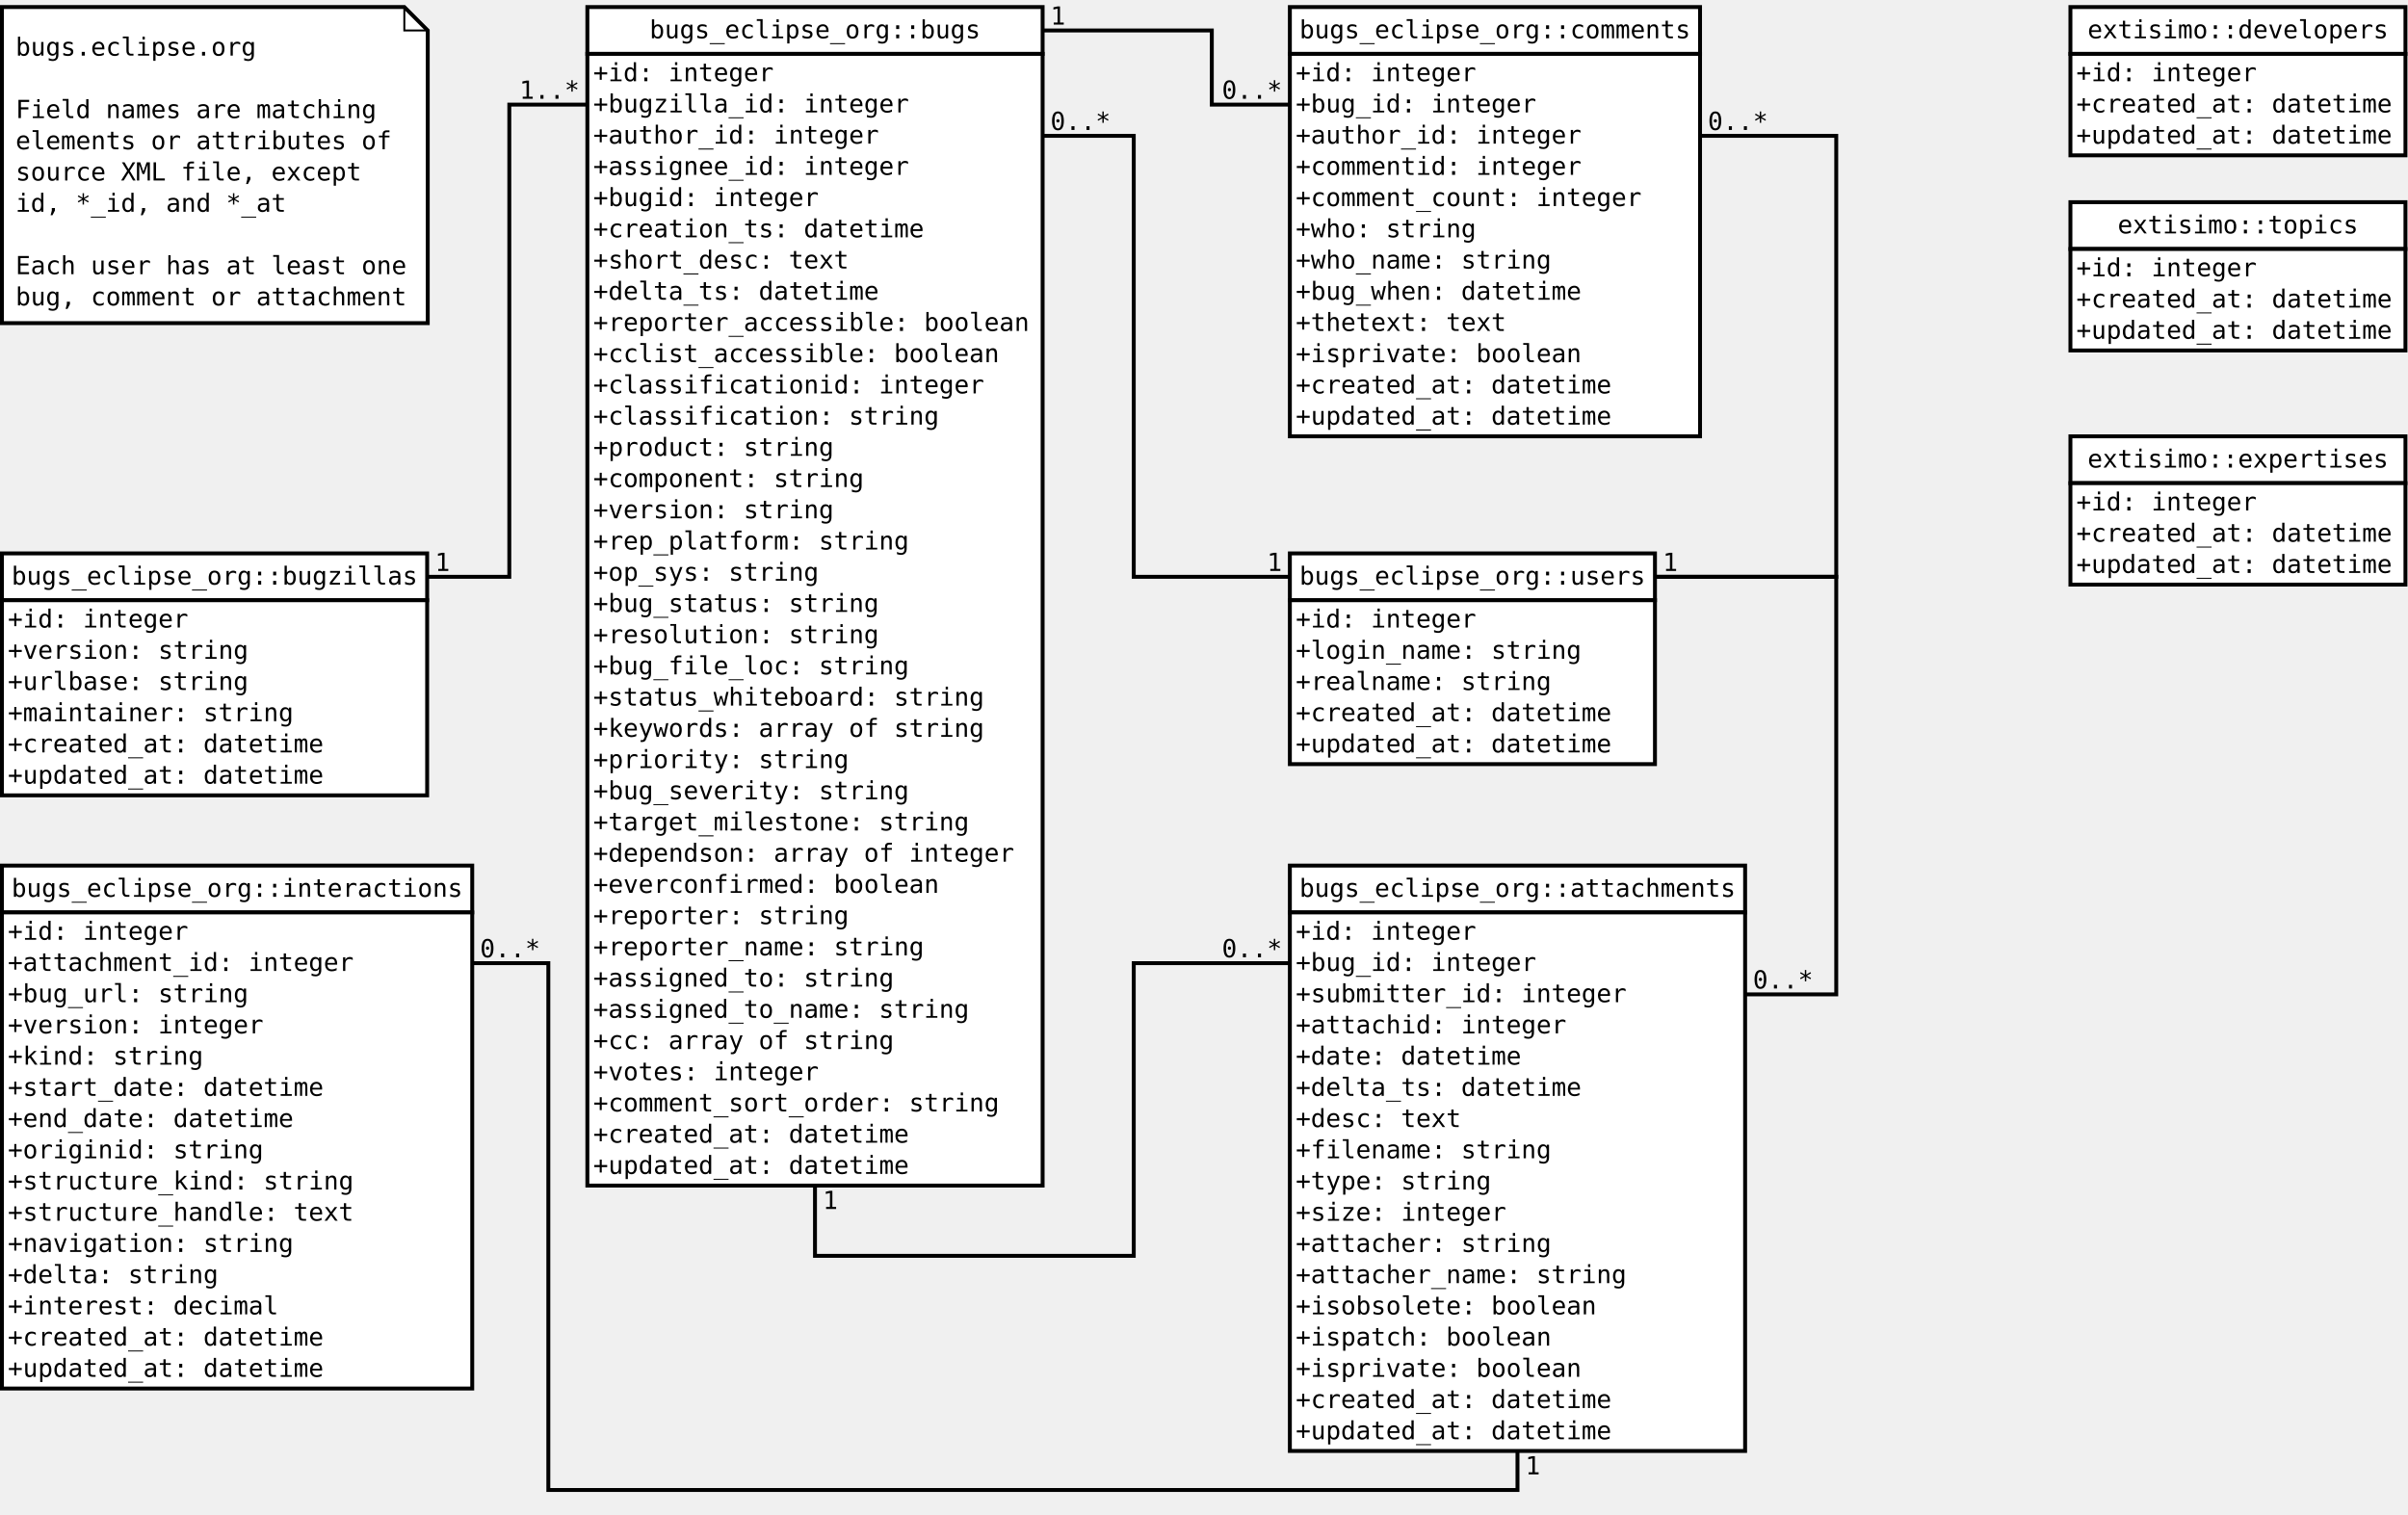
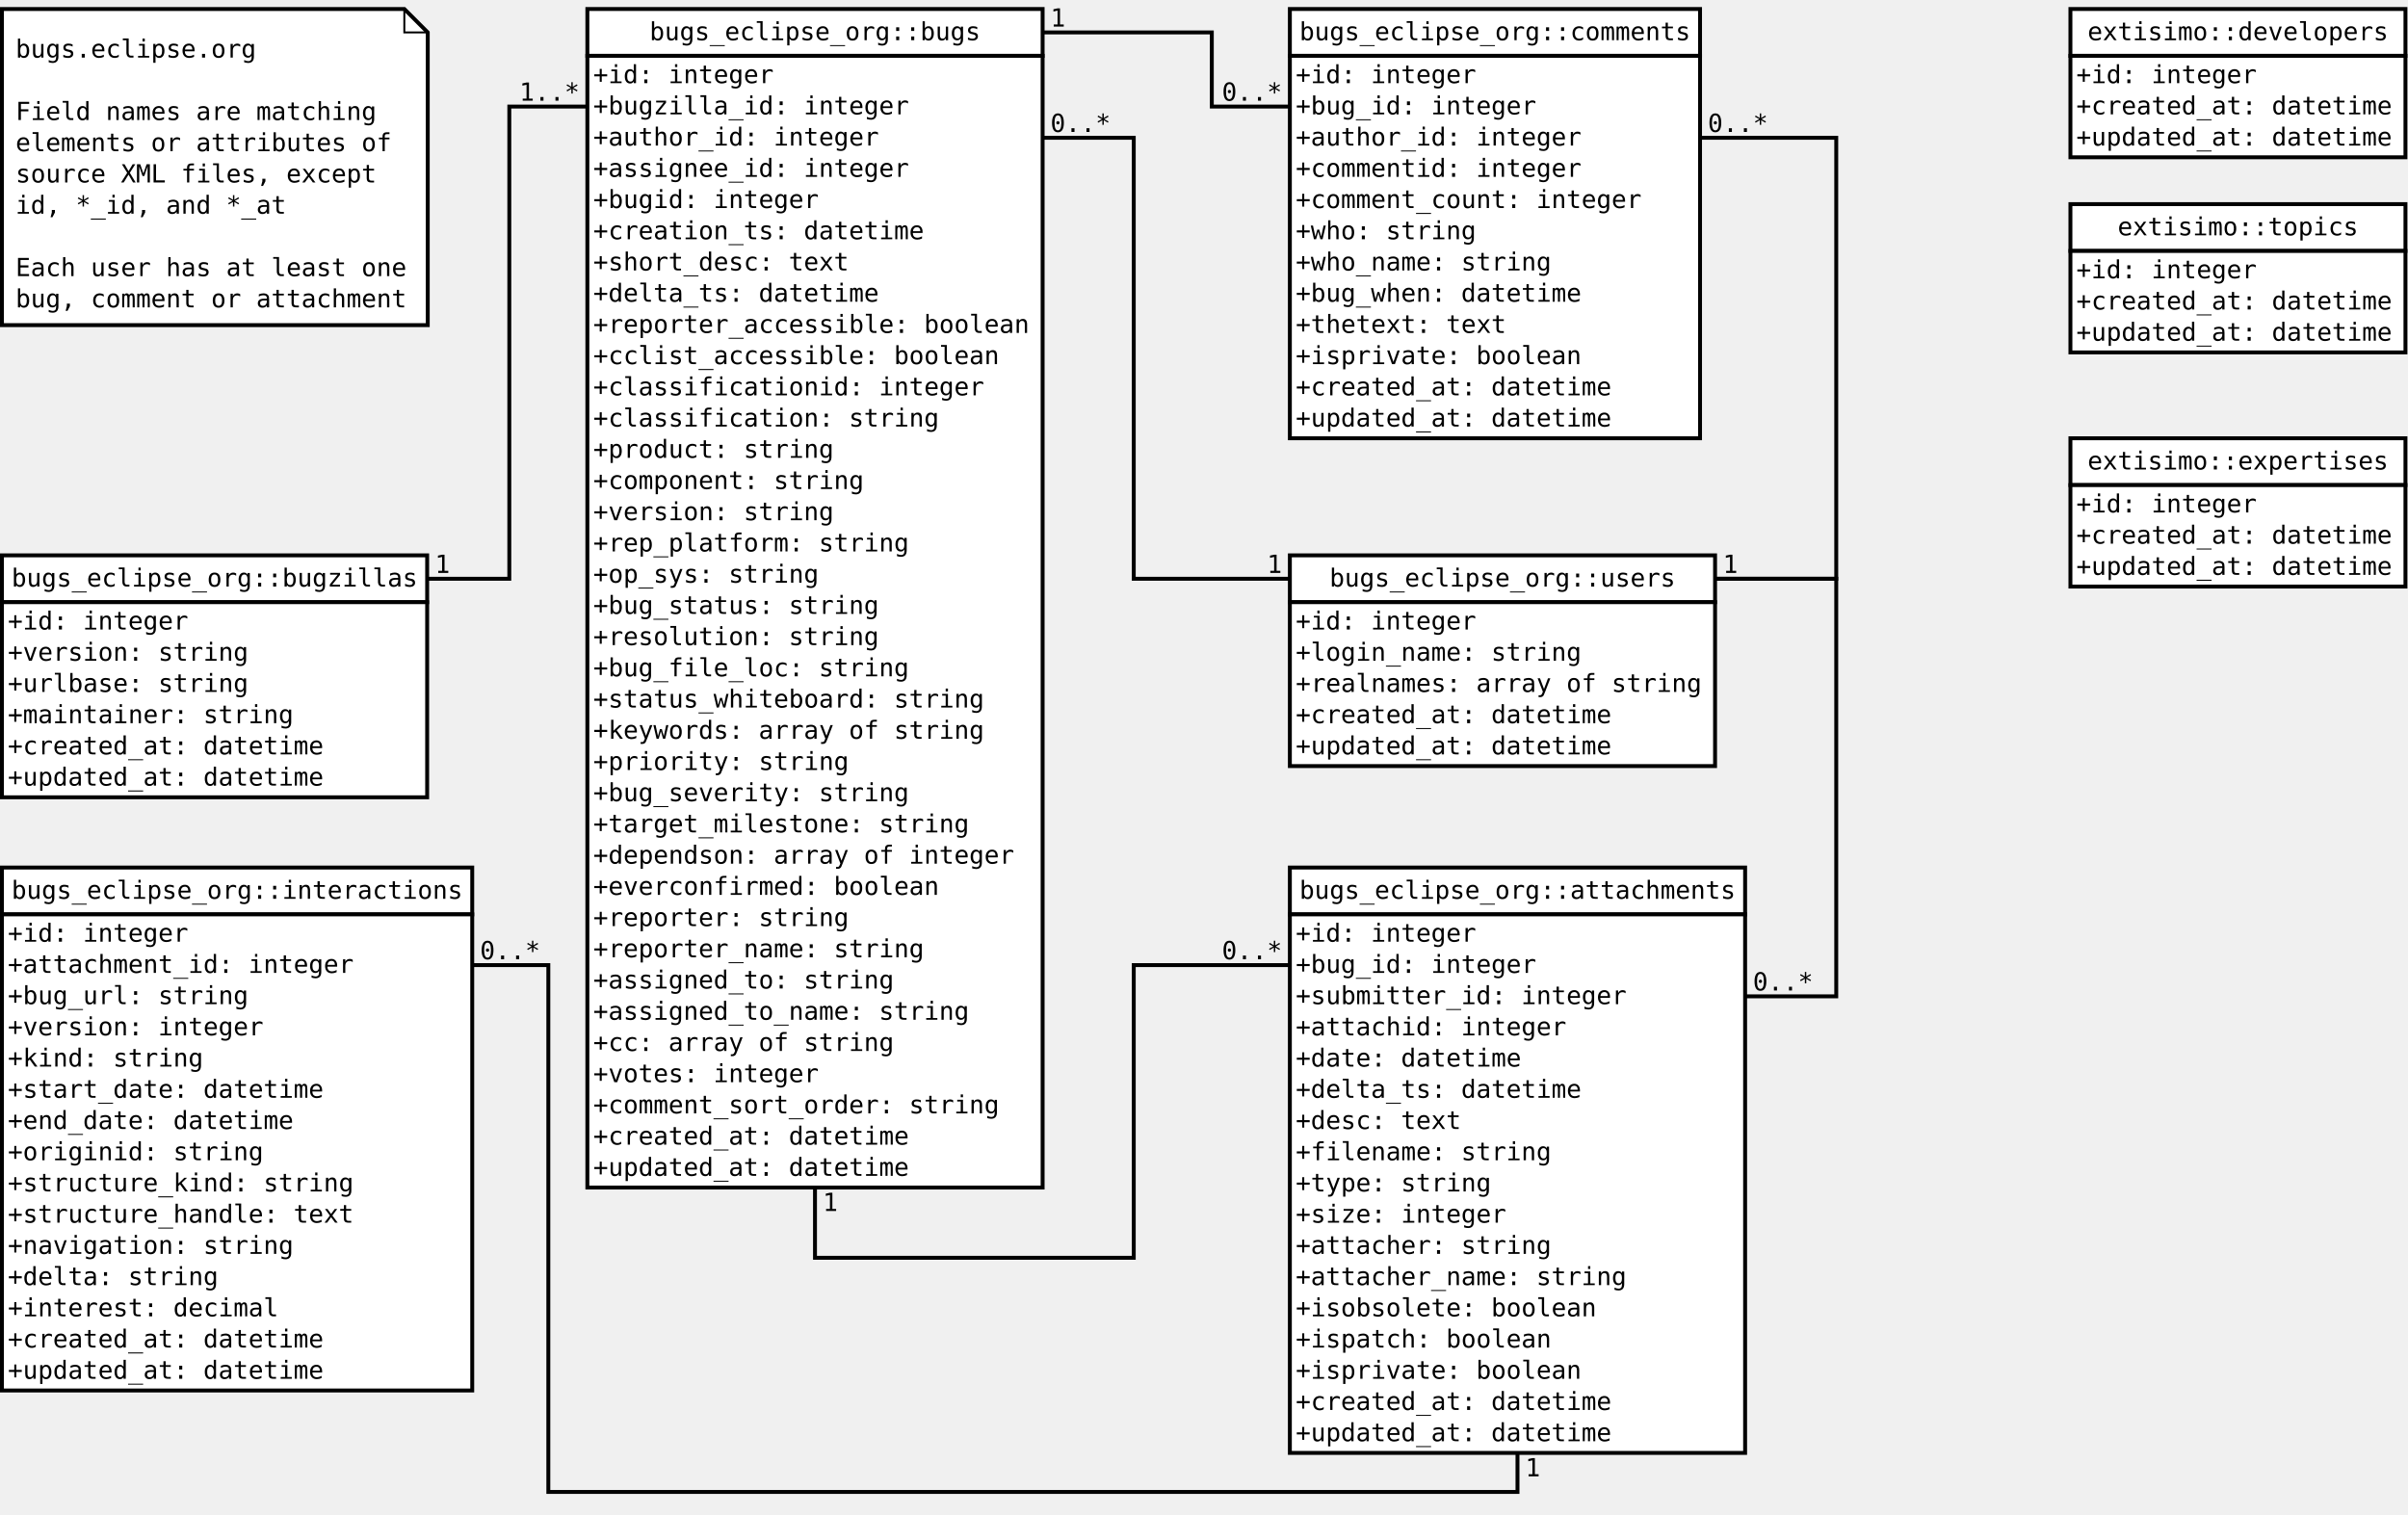
- <svg xmlns="http://www.w3.org/2000/svg" width="62cm" height="39cm" viewBox="-1 -3 1234 775">
+ <svg xmlns="http://www.w3.org/2000/svg" width="62cm" height="39cm" viewBox="-1 -4 1234 775">
  <g>
    <rect style="fill: #ffffff" x="0" y="280" width="217.9" height="24" />
    <rect style="fill: none; fill-opacity:0; stroke-width: 2; stroke: #000000" x="0" y="280" width="217.9" height="24" />
    <text font-size="12.8" style="fill: #000000;text-anchor:middle;font-family:monospace;font-style:normal;font-weight:normal" x="108.95" y="296">bugs_eclipse_org::bugzillas</text>
    <rect style="fill: #ffffff" x="0" y="304" width="217.9" height="100" />
    <rect style="fill: none; fill-opacity:0; stroke-width: 2; stroke: #000000" x="0" y="304" width="217.9" height="100" />
    <text font-size="12.8" style="fill: #000000;text-anchor:start;font-family:monospace;font-style:normal;font-weight:normal" x="3" y="318">+id: integer</text>
    <text font-size="12.8" style="fill: #000000;text-anchor:start;font-family:monospace;font-style:normal;font-weight:normal" x="3" y="334">+version: string</text>
    <text font-size="12.8" style="fill: #000000;text-anchor:start;font-family:monospace;font-style:normal;font-weight:normal" x="3" y="350">+urlbase: string</text>
    <text font-size="12.8" style="fill: #000000;text-anchor:start;font-family:monospace;font-style:normal;font-weight:normal" x="3" y="366">+maintainer: string</text>
    <text font-size="12.8" style="fill: #000000;text-anchor:start;font-family:monospace;font-style:normal;font-weight:normal" x="3" y="382">+created_at: datetime</text>
    <text font-size="12.8" style="fill: #000000;text-anchor:start;font-family:monospace;font-style:normal;font-weight:normal" x="3" y="398">+updated_at: datetime</text>
  </g>
  <g>
    <rect style="fill: #ffffff" x="300" y="0" width="233.3" height="24" />
    <rect style="fill: none; fill-opacity:0; stroke-width: 2; stroke: #000000" x="300" y="0" width="233.3" height="24" />
    <text font-size="12.8" style="fill: #000000;text-anchor:middle;font-family:monospace;font-style:normal;font-weight:normal" x="416.65" y="16">bugs_eclipse_org::bugs</text>
    <rect style="fill: #ffffff" x="300" y="24" width="233.3" height="580" />
    <rect style="fill: none; fill-opacity:0; stroke-width: 2; stroke: #000000" x="300" y="24" width="233.3" height="580" />
    <text font-size="12.8" style="fill: #000000;text-anchor:start;font-family:monospace;font-style:normal;font-weight:normal" x="303" y="38">+id: integer</text>
    <text font-size="12.8" style="fill: #000000;text-anchor:start;font-family:monospace;font-style:normal;font-weight:normal" x="303" y="54">+bugzilla_id: integer</text>
    <text font-size="12.8" style="fill: #000000;text-anchor:start;font-family:monospace;font-style:normal;font-weight:normal" x="303" y="70">+author_id: integer</text>
    <text font-size="12.8" style="fill: #000000;text-anchor:start;font-family:monospace;font-style:normal;font-weight:normal" x="303" y="86">+assignee_id: integer</text>
    <text font-size="12.8" style="fill: #000000;text-anchor:start;font-family:monospace;font-style:normal;font-weight:normal" x="303" y="102">+bugid: integer</text>
    <text font-size="12.8" style="fill: #000000;text-anchor:start;font-family:monospace;font-style:normal;font-weight:normal" x="303" y="118">+creation_ts: datetime</text>
    <text font-size="12.8" style="fill: #000000;text-anchor:start;font-family:monospace;font-style:normal;font-weight:normal" x="303" y="134">+short_desc: text</text>
    <text font-size="12.8" style="fill: #000000;text-anchor:start;font-family:monospace;font-style:normal;font-weight:normal" x="303" y="150">+delta_ts: datetime</text>
    <text font-size="12.8" style="fill: #000000;text-anchor:start;font-family:monospace;font-style:normal;font-weight:normal" x="303" y="166">+reporter_accessible: boolean</text>
    <text font-size="12.8" style="fill: #000000;text-anchor:start;font-family:monospace;font-style:normal;font-weight:normal" x="303" y="182">+cclist_accessible: boolean</text>
    <text font-size="12.8" style="fill: #000000;text-anchor:start;font-family:monospace;font-style:normal;font-weight:normal" x="303" y="198">+classificationid: integer</text>
    <text font-size="12.8" style="fill: #000000;text-anchor:start;font-family:monospace;font-style:normal;font-weight:normal" x="303" y="214">+classification: string</text>
    <text font-size="12.8" style="fill: #000000;text-anchor:start;font-family:monospace;font-style:normal;font-weight:normal" x="303" y="230">+product: string</text>
    <text font-size="12.8" style="fill: #000000;text-anchor:start;font-family:monospace;font-style:normal;font-weight:normal" x="303" y="246">+component: string</text>
    <text font-size="12.8" style="fill: #000000;text-anchor:start;font-family:monospace;font-style:normal;font-weight:normal" x="303" y="262">+version: string</text>
    <text font-size="12.8" style="fill: #000000;text-anchor:start;font-family:monospace;font-style:normal;font-weight:normal" x="303" y="278">+rep_platform: string</text>
    <text font-size="12.8" style="fill: #000000;text-anchor:start;font-family:monospace;font-style:normal;font-weight:normal" x="303" y="294">+op_sys: string</text>
    <text font-size="12.8" style="fill: #000000;text-anchor:start;font-family:monospace;font-style:normal;font-weight:normal" x="303" y="310">+bug_status: string</text>
    <text font-size="12.8" style="fill: #000000;text-anchor:start;font-family:monospace;font-style:normal;font-weight:normal" x="303" y="326">+resolution: string</text>
    <text font-size="12.8" style="fill: #000000;text-anchor:start;font-family:monospace;font-style:normal;font-weight:normal" x="303" y="342">+bug_file_loc: string</text>
    <text font-size="12.8" style="fill: #000000;text-anchor:start;font-family:monospace;font-style:normal;font-weight:normal" x="303" y="358">+status_whiteboard: string</text>
    <text font-size="12.8" style="fill: #000000;text-anchor:start;font-family:monospace;font-style:normal;font-weight:normal" x="303" y="374">+keywords: array of string</text>
    <text font-size="12.8" style="fill: #000000;text-anchor:start;font-family:monospace;font-style:normal;font-weight:normal" x="303" y="390">+priority: string</text>
    <text font-size="12.8" style="fill: #000000;text-anchor:start;font-family:monospace;font-style:normal;font-weight:normal" x="303" y="406">+bug_severity: string</text>
    <text font-size="12.8" style="fill: #000000;text-anchor:start;font-family:monospace;font-style:normal;font-weight:normal" x="303" y="422">+target_milestone: string</text>
    <text font-size="12.8" style="fill: #000000;text-anchor:start;font-family:monospace;font-style:normal;font-weight:normal" x="303" y="438">+dependson: array of integer</text>
    <text font-size="12.8" style="fill: #000000;text-anchor:start;font-family:monospace;font-style:normal;font-weight:normal" x="303" y="454">+everconfirmed: boolean</text>
    <text font-size="12.8" style="fill: #000000;text-anchor:start;font-family:monospace;font-style:normal;font-weight:normal" x="303" y="470">+reporter: string</text>
    <text font-size="12.8" style="fill: #000000;text-anchor:start;font-family:monospace;font-style:normal;font-weight:normal" x="303" y="486">+reporter_name: string</text>
    <text font-size="12.8" style="fill: #000000;text-anchor:start;font-family:monospace;font-style:normal;font-weight:normal" x="303" y="502">+assigned_to: string</text>
    <text font-size="12.8" style="fill: #000000;text-anchor:start;font-family:monospace;font-style:normal;font-weight:normal" x="303" y="518">+assigned_to_name: string</text>
    <text font-size="12.8" style="fill: #000000;text-anchor:start;font-family:monospace;font-style:normal;font-weight:normal" x="303" y="534">+cc: array of string</text>
    <text font-size="12.8" style="fill: #000000;text-anchor:start;font-family:monospace;font-style:normal;font-weight:normal" x="303" y="550">+votes: integer</text>
    <text font-size="12.8" style="fill: #000000;text-anchor:start;font-family:monospace;font-style:normal;font-weight:normal" x="303" y="566">+comment_sort_order: string</text>
    <text font-size="12.8" style="fill: #000000;text-anchor:start;font-family:monospace;font-style:normal;font-weight:normal" x="303" y="582">+created_at: datetime</text>
    <text font-size="12.8" style="fill: #000000;text-anchor:start;font-family:monospace;font-style:normal;font-weight:normal" x="303" y="598">+updated_at: datetime</text>
  </g>
  <g>
    <rect style="fill: #ffffff" x="660" y="0" width="210.2" height="24" />
    <rect style="fill: none; fill-opacity:0; stroke-width: 2; stroke: #000000" x="660" y="0" width="210.2" height="24" />
    <text font-size="12.8" style="fill: #000000;text-anchor:middle;font-family:monospace;font-style:normal;font-weight:normal" x="765.1" y="16">bugs_eclipse_org::comments</text>
    <rect style="fill: #ffffff" x="660" y="24" width="210.2" height="196" />
    <rect style="fill: none; fill-opacity:0; stroke-width: 2; stroke: #000000" x="660" y="24" width="210.2" height="196" />
    <text font-size="12.8" style="fill: #000000;text-anchor:start;font-family:monospace;font-style:normal;font-weight:normal" x="663" y="38">+id: integer</text>
    <text font-size="12.8" style="fill: #000000;text-anchor:start;font-family:monospace;font-style:normal;font-weight:normal" x="663" y="54">+bug_id: integer</text>
    <text font-size="12.8" style="fill: #000000;text-anchor:start;font-family:monospace;font-style:normal;font-weight:normal" x="663" y="70">+author_id: integer</text>
    <text font-size="12.8" style="fill: #000000;text-anchor:start;font-family:monospace;font-style:normal;font-weight:normal" x="663" y="86">+commentid: integer</text>
    <text font-size="12.8" style="fill: #000000;text-anchor:start;font-family:monospace;font-style:normal;font-weight:normal" x="663" y="102">+comment_count: integer</text>
    <text font-size="12.8" style="fill: #000000;text-anchor:start;font-family:monospace;font-style:normal;font-weight:normal" x="663" y="118">+who: string</text>
    <text font-size="12.8" style="fill: #000000;text-anchor:start;font-family:monospace;font-style:normal;font-weight:normal" x="663" y="134">+who_name: string</text>
    <text font-size="12.8" style="fill: #000000;text-anchor:start;font-family:monospace;font-style:normal;font-weight:normal" x="663" y="150">+bug_when: datetime</text>
    <text font-size="12.8" style="fill: #000000;text-anchor:start;font-family:monospace;font-style:normal;font-weight:normal" x="663" y="166">+thetext: text</text>
    <text font-size="12.8" style="fill: #000000;text-anchor:start;font-family:monospace;font-style:normal;font-weight:normal" x="663" y="182">+isprivate: boolean</text>
    <text font-size="12.8" style="fill: #000000;text-anchor:start;font-family:monospace;font-style:normal;font-weight:normal" x="663" y="198">+created_at: datetime</text>
    <text font-size="12.8" style="fill: #000000;text-anchor:start;font-family:monospace;font-style:normal;font-weight:normal" x="663" y="214">+updated_at: datetime</text>
  </g>
  <g>
-     <rect style="fill: #ffffff" x="660" y="280" width="187.1" height="24" />
-     <rect style="fill: none; fill-opacity:0; stroke-width: 2; stroke: #000000" x="660" y="280" width="187.1" height="24" />
-     <text font-size="12.8" style="fill: #000000;text-anchor:middle;font-family:monospace;font-style:normal;font-weight:normal" x="753.55" y="296">bugs_eclipse_org::users</text>
-     <rect style="fill: #ffffff" x="660" y="304" width="187.1" height="84" />
-     <rect style="fill: none; fill-opacity:0; stroke-width: 2; stroke: #000000" x="660" y="304" width="187.1" height="84" />
+     <rect style="fill: #ffffff" x="660" y="280" width="217.9" height="24" />
+     <rect style="fill: none; fill-opacity:0; stroke-width: 2; stroke: #000000" x="660" y="280" width="217.9" height="24" />
+     <text font-size="12.8" style="fill: #000000;text-anchor:middle;font-family:monospace;font-style:normal;font-weight:normal" x="768.95" y="296">bugs_eclipse_org::users</text>
+     <rect style="fill: #ffffff" x="660" y="304" width="217.9" height="84" />
+     <rect style="fill: none; fill-opacity:0; stroke-width: 2; stroke: #000000" x="660" y="304" width="217.9" height="84" />
    <text font-size="12.8" style="fill: #000000;text-anchor:start;font-family:monospace;font-style:normal;font-weight:normal" x="663" y="318">+id: integer</text>
    <text font-size="12.8" style="fill: #000000;text-anchor:start;font-family:monospace;font-style:normal;font-weight:normal" x="663" y="334">+login_name: string</text>
-     <text font-size="12.8" style="fill: #000000;text-anchor:start;font-family:monospace;font-style:normal;font-weight:normal" x="663" y="350">+realname: string</text>
+     <text font-size="12.8" style="fill: #000000;text-anchor:start;font-family:monospace;font-style:normal;font-weight:normal" x="663" y="350">+realnames: array of string</text>
    <text font-size="12.8" style="fill: #000000;text-anchor:start;font-family:monospace;font-style:normal;font-weight:normal" x="663" y="366">+created_at: datetime</text>
    <text font-size="12.8" style="fill: #000000;text-anchor:start;font-family:monospace;font-style:normal;font-weight:normal" x="663" y="382">+updated_at: datetime</text>
  </g>
  <g>
    <rect style="fill: #ffffff" x="660" y="440" width="233.3" height="24" />
    <rect style="fill: none; fill-opacity:0; stroke-width: 2; stroke: #000000" x="660" y="440" width="233.3" height="24" />
    <text font-size="12.8" style="fill: #000000;text-anchor:middle;font-family:monospace;font-style:normal;font-weight:normal" x="776.65" y="456">bugs_eclipse_org::attachments</text>
    <rect style="fill: #ffffff" x="660" y="464" width="233.3" height="276" />
    <rect style="fill: none; fill-opacity:0; stroke-width: 2; stroke: #000000" x="660" y="464" width="233.3" height="276" />
    <text font-size="12.8" style="fill: #000000;text-anchor:start;font-family:monospace;font-style:normal;font-weight:normal" x="663" y="478">+id: integer</text>
    <text font-size="12.8" style="fill: #000000;text-anchor:start;font-family:monospace;font-style:normal;font-weight:normal" x="663" y="494">+bug_id: integer</text>
    <text font-size="12.8" style="fill: #000000;text-anchor:start;font-family:monospace;font-style:normal;font-weight:normal" x="663" y="510">+submitter_id: integer</text>
    <text font-size="12.8" style="fill: #000000;text-anchor:start;font-family:monospace;font-style:normal;font-weight:normal" x="663" y="526">+attachid: integer</text>
    <text font-size="12.8" style="fill: #000000;text-anchor:start;font-family:monospace;font-style:normal;font-weight:normal" x="663" y="542">+date: datetime</text>
    <text font-size="12.8" style="fill: #000000;text-anchor:start;font-family:monospace;font-style:normal;font-weight:normal" x="663" y="558">+delta_ts: datetime</text>
    <text font-size="12.8" style="fill: #000000;text-anchor:start;font-family:monospace;font-style:normal;font-weight:normal" x="663" y="574">+desc: text</text>
    <text font-size="12.8" style="fill: #000000;text-anchor:start;font-family:monospace;font-style:normal;font-weight:normal" x="663" y="590">+filename: string</text>
    <text font-size="12.8" style="fill: #000000;text-anchor:start;font-family:monospace;font-style:normal;font-weight:normal" x="663" y="606">+type: string</text>
    <text font-size="12.8" style="fill: #000000;text-anchor:start;font-family:monospace;font-style:normal;font-weight:normal" x="663" y="622">+size: integer</text>
    <text font-size="12.8" style="fill: #000000;text-anchor:start;font-family:monospace;font-style:normal;font-weight:normal" x="663" y="638">+attacher: string</text>
    <text font-size="12.8" style="fill: #000000;text-anchor:start;font-family:monospace;font-style:normal;font-weight:normal" x="663" y="654">+attacher_name: string</text>
    <text font-size="12.8" style="fill: #000000;text-anchor:start;font-family:monospace;font-style:normal;font-weight:normal" x="663" y="670">+isobsolete: boolean</text>
    <text font-size="12.8" style="fill: #000000;text-anchor:start;font-family:monospace;font-style:normal;font-weight:normal" x="663" y="686">+ispatch: boolean</text>
    <text font-size="12.8" style="fill: #000000;text-anchor:start;font-family:monospace;font-style:normal;font-weight:normal" x="663" y="702">+isprivate: boolean</text>
    <text font-size="12.8" style="fill: #000000;text-anchor:start;font-family:monospace;font-style:normal;font-weight:normal" x="663" y="718">+created_at: datetime</text>
    <text font-size="12.8" style="fill: #000000;text-anchor:start;font-family:monospace;font-style:normal;font-weight:normal" x="663" y="734">+updated_at: datetime</text>
  </g>
  <g>
    <rect style="fill: #ffffff" x="0" y="440" width="241" height="24" />
    <rect style="fill: none; fill-opacity:0; stroke-width: 2; stroke: #000000" x="0" y="440" width="241" height="24" />
    <text font-size="12.8" style="fill: #000000;text-anchor:middle;font-family:monospace;font-style:normal;font-weight:normal" x="120.5" y="456">bugs_eclipse_org::interactions</text>
    <rect style="fill: #ffffff" x="0" y="464" width="241" height="244" />
    <rect style="fill: none; fill-opacity:0; stroke-width: 2; stroke: #000000" x="0" y="464" width="241" height="244" />
    <text font-size="12.8" style="fill: #000000;text-anchor:start;font-family:monospace;font-style:normal;font-weight:normal" x="3" y="478">+id: integer</text>
    <text font-size="12.8" style="fill: #000000;text-anchor:start;font-family:monospace;font-style:normal;font-weight:normal" x="3" y="494">+attachment_id: integer</text>
    <text font-size="12.8" style="fill: #000000;text-anchor:start;font-family:monospace;font-style:normal;font-weight:normal" x="3" y="510">+bug_url: string</text>
    <text font-size="12.8" style="fill: #000000;text-anchor:start;font-family:monospace;font-style:normal;font-weight:normal" x="3" y="526">+version: integer</text>
    <text font-size="12.8" style="fill: #000000;text-anchor:start;font-family:monospace;font-style:normal;font-weight:normal" x="3" y="542">+kind: string</text>
    <text font-size="12.8" style="fill: #000000;text-anchor:start;font-family:monospace;font-style:normal;font-weight:normal" x="3" y="558">+start_date: datetime</text>
    <text font-size="12.8" style="fill: #000000;text-anchor:start;font-family:monospace;font-style:normal;font-weight:normal" x="3" y="574">+end_date: datetime</text>
    <text font-size="12.8" style="fill: #000000;text-anchor:start;font-family:monospace;font-style:normal;font-weight:normal" x="3" y="590">+originid: string</text>
    <text font-size="12.8" style="fill: #000000;text-anchor:start;font-family:monospace;font-style:normal;font-weight:normal" x="3" y="606">+structure_kind: string</text>
    <text font-size="12.8" style="fill: #000000;text-anchor:start;font-family:monospace;font-style:normal;font-weight:normal" x="3" y="622">+structure_handle: text</text>
    <text font-size="12.8" style="fill: #000000;text-anchor:start;font-family:monospace;font-style:normal;font-weight:normal" x="3" y="638">+navigation: string</text>
    <text font-size="12.8" style="fill: #000000;text-anchor:start;font-family:monospace;font-style:normal;font-weight:normal" x="3" y="654">+delta: string</text>
    <text font-size="12.8" style="fill: #000000;text-anchor:start;font-family:monospace;font-style:normal;font-weight:normal" x="3" y="670">+interest: decimal</text>
    <text font-size="12.8" style="fill: #000000;text-anchor:start;font-family:monospace;font-style:normal;font-weight:normal" x="3" y="686">+created_at: datetime</text>
    <text font-size="12.8" style="fill: #000000;text-anchor:start;font-family:monospace;font-style:normal;font-weight:normal" x="3" y="702">+updated_at: datetime</text>
  </g>
  <g>
    <polyline style="fill: none; fill-opacity:0; stroke-width: 2; stroke: #000000" points="217.9,292 260,292 260,50 300,50 " />
    <text font-size="12.8" style="fill: #000000;text-anchor:start;font-family:monospace;font-style:normal;font-weight:normal" x="262" y="168" />
    <text font-size="12.8" style="fill: #000000;text-anchor:start;font-family:monospace;font-style:normal;font-weight:normal" x="221.9" y="289"> 1</text>
    <text font-size="12.8" style="fill: #000000;text-anchor:start;font-family:monospace;font-style:normal;font-weight:normal" x="221.9" y="305" />
    <text font-size="12.8" style="fill: #000000;text-anchor:end;font-family:monospace;font-style:normal;font-weight:normal" x="296" y="47"> 1..*</text>
    <text font-size="12.8" style="fill: #000000;text-anchor:end;font-family:monospace;font-style:normal;font-weight:normal" x="296" y="63" />
  </g>
  <g>
    <polyline style="fill: none; fill-opacity:0; stroke-width: 2; stroke: #000000" points="776.65,740 776.65,760 280,760 280,490 241,490 " />
    <text font-size="12.8" style="fill: #000000;text-anchor:middle;font-family:monospace;font-style:normal;font-weight:normal" x="528.325" y="757" />
    <text font-size="12.8" style="fill: #000000;text-anchor:start;font-family:monospace;font-style:normal;font-weight:normal" x="780.65" y="752"> 1</text>
    <text font-size="12.8" style="fill: #000000;text-anchor:start;font-family:monospace;font-style:normal;font-weight:normal" x="780.65" y="768" />
    <text font-size="12.8" style="fill: #000000;text-anchor:start;font-family:monospace;font-style:normal;font-weight:normal" x="245" y="487"> 0..*</text>
    <text font-size="12.8" style="fill: #000000;text-anchor:start;font-family:monospace;font-style:normal;font-weight:normal" x="245" y="503" />
  </g>
  <g>
    <polyline style="fill: none; fill-opacity:0; stroke-width: 2; stroke: #000000" points="660,292 580,292 580,66 533.3,66 " />
    <text font-size="12.8" style="fill: #000000;text-anchor:start;font-family:monospace;font-style:normal;font-weight:normal" x="582" y="176" />
    <text font-size="12.8" style="fill: #000000;text-anchor:end;font-family:monospace;font-style:normal;font-weight:normal" x="656" y="289"> 1</text>
    <text font-size="12.8" style="fill: #000000;text-anchor:end;font-family:monospace;font-style:normal;font-weight:normal" x="656" y="305" />
    <text font-size="12.8" style="fill: #000000;text-anchor:start;font-family:monospace;font-style:normal;font-weight:normal" x="537.3" y="63"> 0..*</text>
    <text font-size="12.8" style="fill: #000000;text-anchor:start;font-family:monospace;font-style:normal;font-weight:normal" x="537.3" y="79" />
  </g>
  <g>
-     <polyline style="fill: none; fill-opacity:0; stroke-width: 2; stroke: #000000" points="847.1,292 940,292 940,66 870.2,66 " />
+     <polyline style="fill: none; fill-opacity:0; stroke-width: 2; stroke: #000000" points="877.9,292 940,292 940,66 870.2,66 " />
    <text font-size="12.8" style="fill: #000000;text-anchor:start;font-family:monospace;font-style:normal;font-weight:normal" x="942" y="176" />
-     <text font-size="12.8" style="fill: #000000;text-anchor:start;font-family:monospace;font-style:normal;font-weight:normal" x="851.1" y="289"> 1</text>
-     <text font-size="12.8" style="fill: #000000;text-anchor:start;font-family:monospace;font-style:normal;font-weight:normal" x="851.1" y="305" />
+     <text font-size="12.8" style="fill: #000000;text-anchor:start;font-family:monospace;font-style:normal;font-weight:normal" x="881.9" y="289"> 1</text>
+     <text font-size="12.8" style="fill: #000000;text-anchor:start;font-family:monospace;font-style:normal;font-weight:normal" x="881.9" y="305" />
    <text font-size="12.8" style="fill: #000000;text-anchor:start;font-family:monospace;font-style:normal;font-weight:normal" x="874.2" y="63"> 0..*</text>
    <text font-size="12.8" style="fill: #000000;text-anchor:start;font-family:monospace;font-style:normal;font-weight:normal" x="874.2" y="79" />
  </g>
  <g>
    <polyline style="fill: none; fill-opacity:0; stroke-width: 2; stroke: #000000" points="533.3,12 620,12 620,50 660,50 " />
    <text font-size="12.8" style="fill: #000000;text-anchor:start;font-family:monospace;font-style:normal;font-weight:normal" x="622" y="28" />
    <text font-size="12.8" style="fill: #000000;text-anchor:start;font-family:monospace;font-style:normal;font-weight:normal" x="537.3" y="9"> 1</text>
    <text font-size="12.8" style="fill: #000000;text-anchor:start;font-family:monospace;font-style:normal;font-weight:normal" x="537.3" y="25" />
    <text font-size="12.8" style="fill: #000000;text-anchor:end;font-family:monospace;font-style:normal;font-weight:normal" x="656" y="47"> 0..*</text>
    <text font-size="12.8" style="fill: #000000;text-anchor:end;font-family:monospace;font-style:normal;font-weight:normal" x="656" y="63" />
  </g>
  <g>
-     <polyline style="fill: none; fill-opacity:0; stroke-width: 2; stroke: #000000" points="847.1,292 940,292 940,506 893.3,506 " />
+     <polyline style="fill: none; fill-opacity:0; stroke-width: 2; stroke: #000000" points="877.9,292 940,292 940,506 893.3,506 " />
    <text font-size="12.8" style="fill: #000000;text-anchor:start;font-family:monospace;font-style:normal;font-weight:normal" x="942" y="396" />
-     <text font-size="12.8" style="fill: #000000;text-anchor:start;font-family:monospace;font-style:normal;font-weight:normal" x="851.1" y="289" />
+     <text font-size="12.8" style="fill: #000000;text-anchor:start;font-family:monospace;font-style:normal;font-weight:normal" x="881.9" y="289" />
    <text font-size="12.8" style="fill: #000000;text-anchor:start;font-family:monospace;font-style:normal;font-weight:normal" x="897.3" y="503"> 0..*</text>
    <text font-size="12.8" style="fill: #000000;text-anchor:start;font-family:monospace;font-style:normal;font-weight:normal" x="897.3" y="519" />
  </g>
  <g>
    <polyline style="fill: none; fill-opacity:0; stroke-width: 2; stroke: #000000" points="660,490 580,490 580,640 416.65,640 416.65,604 " />
    <text font-size="12.8" style="fill: #000000;text-anchor:middle;font-family:monospace;font-style:normal;font-weight:normal" x="498.325" y="637" />
    <text font-size="12.8" style="fill: #000000;text-anchor:end;font-family:monospace;font-style:normal;font-weight:normal" x="656" y="487"> 0..*</text>
    <text font-size="12.8" style="fill: #000000;text-anchor:end;font-family:monospace;font-style:normal;font-weight:normal" x="656" y="503" />
    <text font-size="12.8" style="fill: #000000;text-anchor:start;font-family:monospace;font-style:normal;font-weight:normal" x="420.65" y="616"> 1</text>
    <text font-size="12.8" style="fill: #000000;text-anchor:start;font-family:monospace;font-style:normal;font-weight:normal" x="420.65" y="632" />
  </g>
  <g>
    <polygon style="fill: #ffffff" points="0,0 206.2,0 218.2,12 218.2,162 0,162 " />
    <polygon style="fill: none; fill-opacity:0; stroke-width: 2; stroke: #000000" points="0,0 206.2,0 218.2,12 218.2,162 0,162 " />
    <polyline style="fill: none; fill-opacity:0; stroke-width: 1; stroke: #000000" points="206.2,0 206.2,12 218.2,12 " />
    <text font-size="12.8" style="fill: #000000;text-anchor:start;font-family:monospace;font-style:normal;font-weight:normal" x="7" y="24.9">
      <tspan x="7" y="24.9">bugs.eclipse.org</tspan>
      <tspan x="7" y="40.9" />
      <tspan x="7" y="56.9">Field names are matching</tspan>
      <tspan x="7" y="72.9">elements or attributes of</tspan>
-       <tspan x="7" y="88.9">source XML file, except</tspan>
+       <tspan x="7" y="88.9">source XML files, except</tspan>
      <tspan x="7" y="104.9">id, *_id, and *_at </tspan>
      <tspan x="7" y="120.9" />
      <tspan x="7" y="136.9">Each user has at least one</tspan>
      <tspan x="7" y="152.9">bug, comment or attachment</tspan>
    </text>
  </g>
  <g>
    <rect style="fill: #ffffff" x="1060" y="0" width="171.7" height="24" />
    <rect style="fill: none; fill-opacity:0; stroke-width: 2; stroke: #000000" x="1060" y="0" width="171.7" height="24" />
    <text font-size="12.8" style="fill: #000000;text-anchor:middle;font-family:monospace;font-style:normal;font-weight:normal" x="1145.85" y="16">extisimo::developers</text>
    <rect style="fill: #ffffff" x="1060" y="24" width="171.7" height="52" />
    <rect style="fill: none; fill-opacity:0; stroke-width: 2; stroke: #000000" x="1060" y="24" width="171.7" height="52" />
    <text font-size="12.8" style="fill: #000000;text-anchor:start;font-family:monospace;font-style:normal;font-weight:normal" x="1063" y="38">+id: integer</text>
    <text font-size="12.8" style="fill: #000000;text-anchor:start;font-family:monospace;font-style:normal;font-weight:normal" x="1063" y="54">+created_at: datetime</text>
    <text font-size="12.8" style="fill: #000000;text-anchor:start;font-family:monospace;font-style:normal;font-weight:normal" x="1063" y="70">+updated_at: datetime</text>
  </g>
  <g>
    <rect style="fill: #ffffff" x="1060" y="100" width="171.7" height="24" />
    <rect style="fill: none; fill-opacity:0; stroke-width: 2; stroke: #000000" x="1060" y="100" width="171.7" height="24" />
    <text font-size="12.8" style="fill: #000000;text-anchor:middle;font-family:monospace;font-style:normal;font-weight:normal" x="1145.85" y="116">extisimo::topics</text>
    <rect style="fill: #ffffff" x="1060" y="124" width="171.7" height="52" />
    <rect style="fill: none; fill-opacity:0; stroke-width: 2; stroke: #000000" x="1060" y="124" width="171.7" height="52" />
    <text font-size="12.8" style="fill: #000000;text-anchor:start;font-family:monospace;font-style:normal;font-weight:normal" x="1063" y="138">+id: integer</text>
    <text font-size="12.8" style="fill: #000000;text-anchor:start;font-family:monospace;font-style:normal;font-weight:normal" x="1063" y="154">+created_at: datetime</text>
    <text font-size="12.8" style="fill: #000000;text-anchor:start;font-family:monospace;font-style:normal;font-weight:normal" x="1063" y="170">+updated_at: datetime</text>
  </g>
  <g>
    <rect style="fill: #ffffff" x="1060" y="220" width="171.7" height="24" />
    <rect style="fill: none; fill-opacity:0; stroke-width: 2; stroke: #000000" x="1060" y="220" width="171.7" height="24" />
    <text font-size="12.8" style="fill: #000000;text-anchor:middle;font-family:monospace;font-style:normal;font-weight:normal" x="1145.85" y="236">extisimo::expertises</text>
    <rect style="fill: #ffffff" x="1060" y="244" width="171.7" height="52" />
    <rect style="fill: none; fill-opacity:0; stroke-width: 2; stroke: #000000" x="1060" y="244" width="171.7" height="52" />
    <text font-size="12.8" style="fill: #000000;text-anchor:start;font-family:monospace;font-style:normal;font-weight:normal" x="1063" y="258">+id: integer</text>
    <text font-size="12.8" style="fill: #000000;text-anchor:start;font-family:monospace;font-style:normal;font-weight:normal" x="1063" y="274">+created_at: datetime</text>
    <text font-size="12.8" style="fill: #000000;text-anchor:start;font-family:monospace;font-style:normal;font-weight:normal" x="1063" y="290">+updated_at: datetime</text>
  </g>
</svg>
